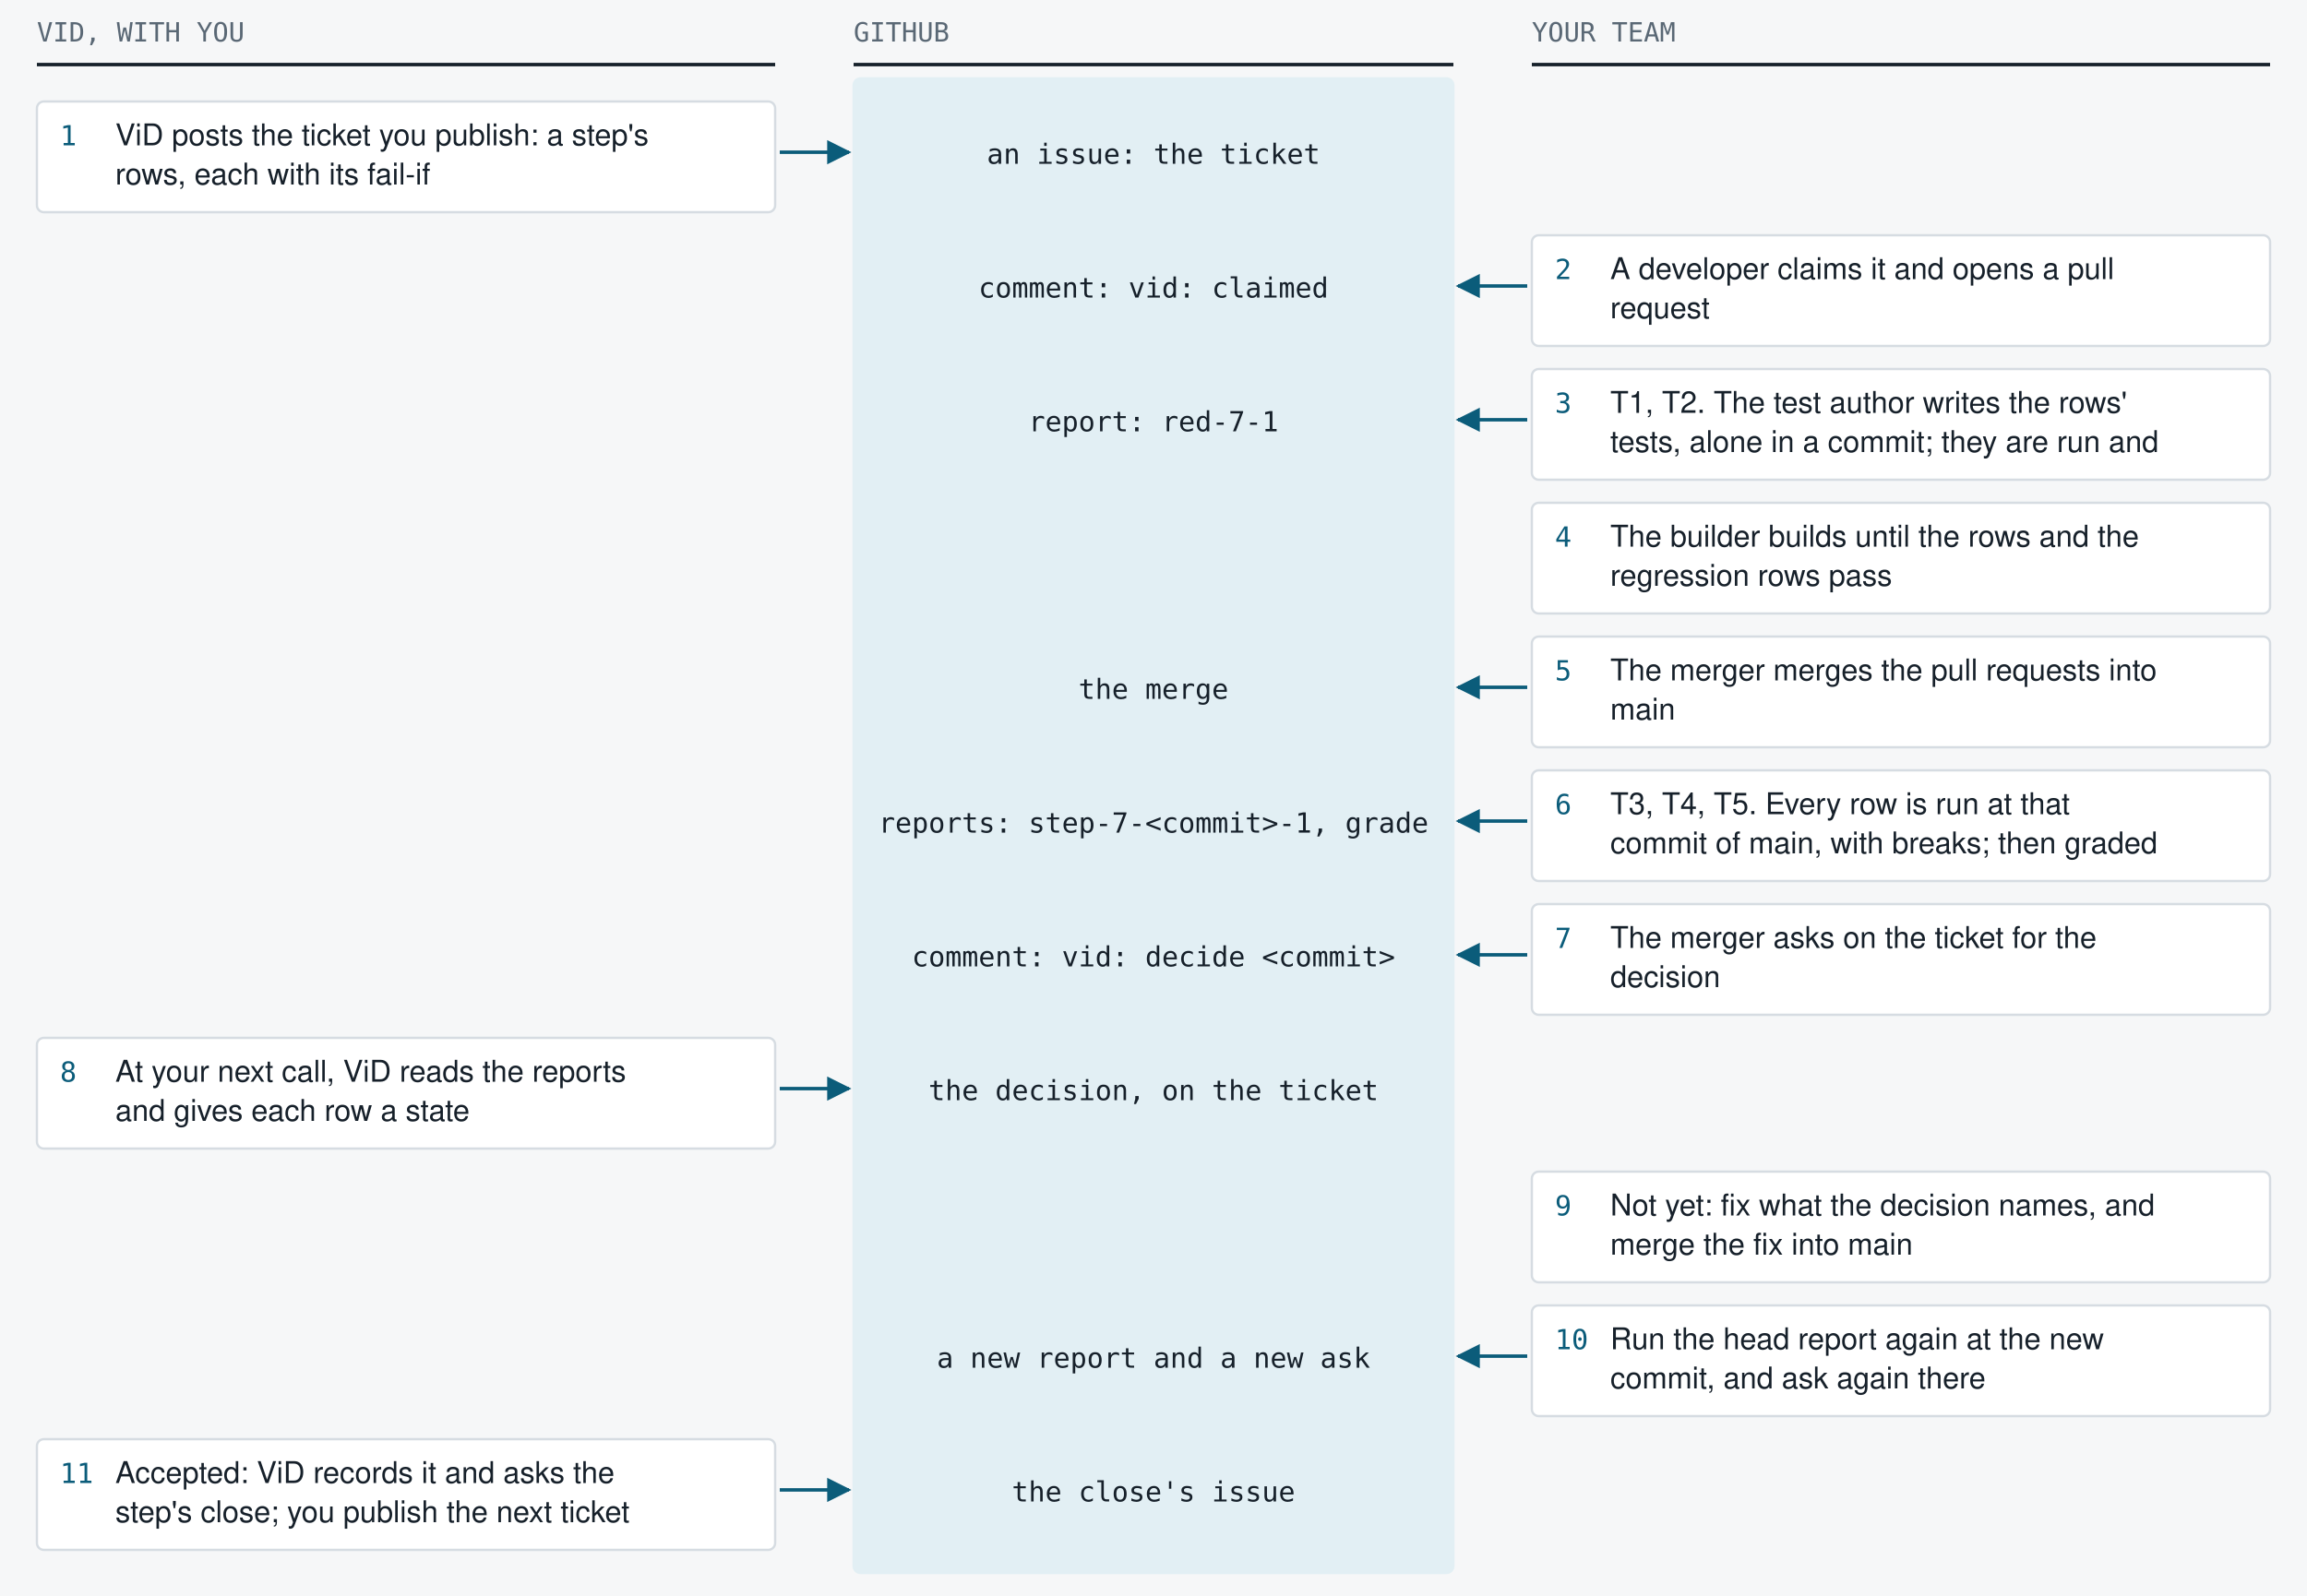
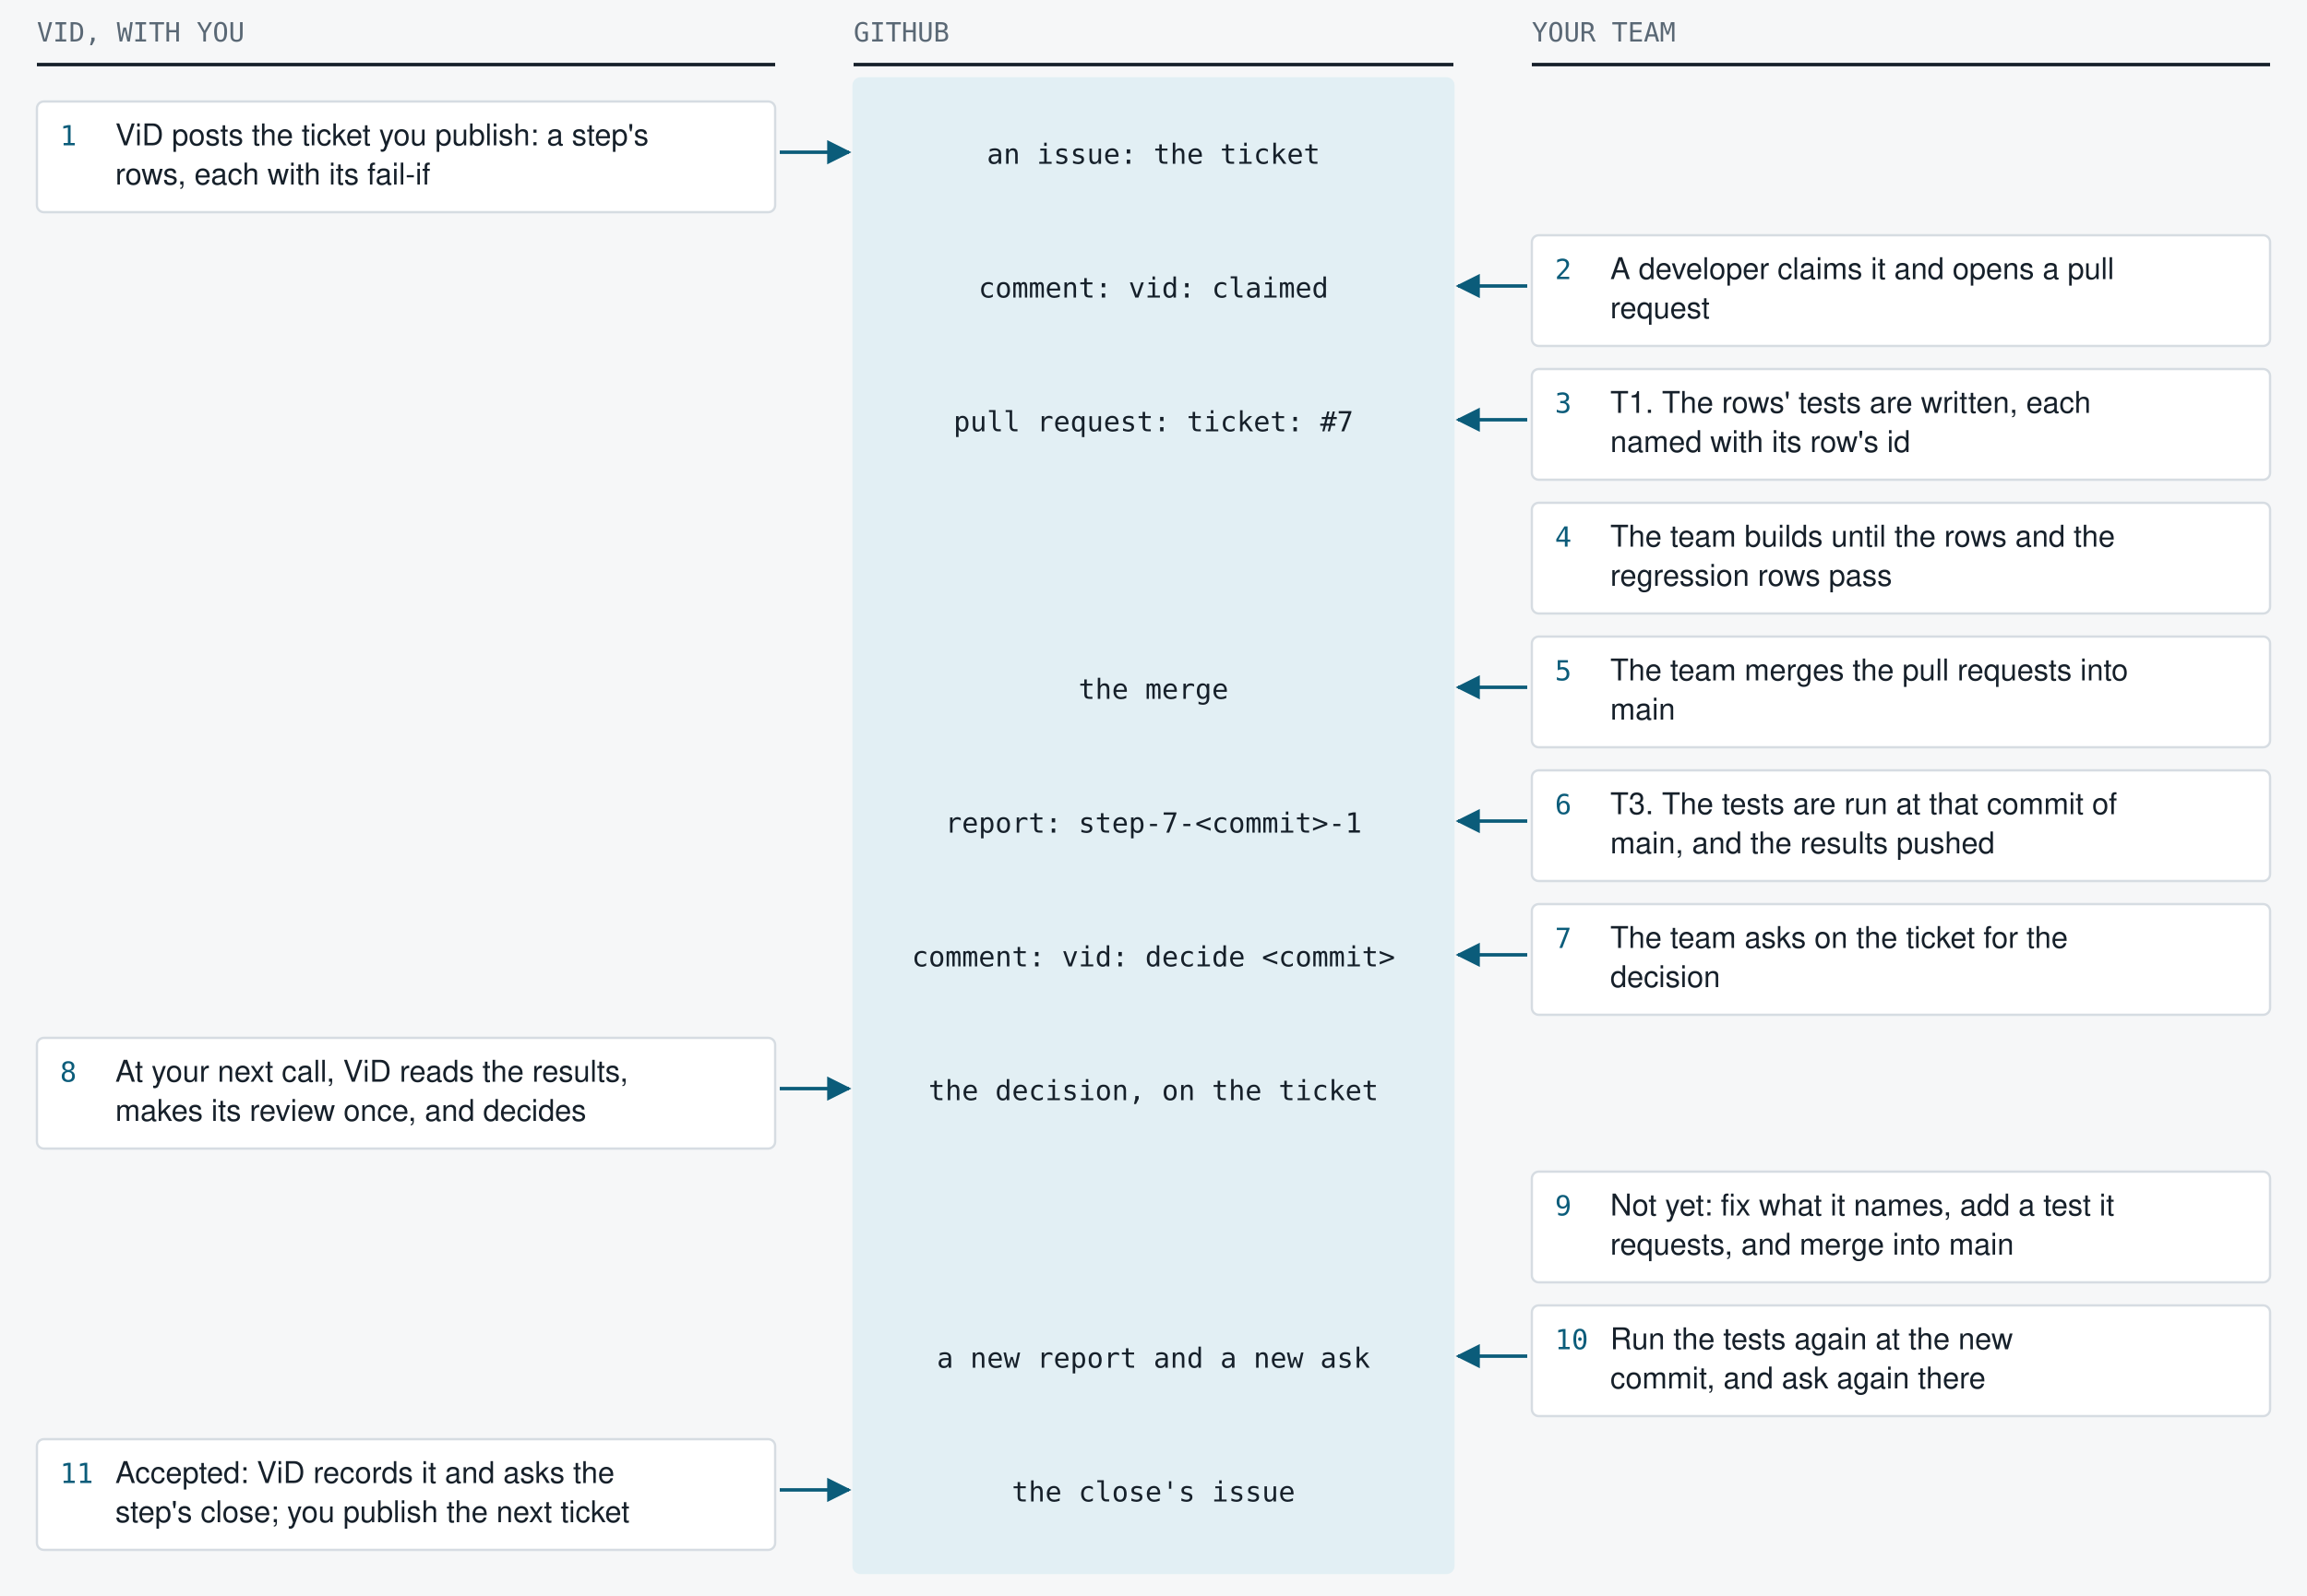
<svg xmlns="http://www.w3.org/2000/svg" viewBox="0 0 1000 692" width="1000" height="692" role="img" aria-label="One ticket from publication to acceptance">
  <rect x="0" y="0" width="1000" height="692" fill="#f6f7f8" />
  <defs>
    <marker id="ah" viewBox="0 0 10 10" refX="9" refY="5" markerWidth="7" markerHeight="7" orient="auto-start-reverse">
      <path d="M0 0L10 5L0 10z" style="fill:#0b5c7a" />
    </marker>
  </defs>
  <text x="16" y="18" text-anchor="start" style="fill:#5a6875;font-size:11.5px;font-weight:400;font-family:ui-monospace, 'SF Mono', Menlo, Consolas, monospace">VID, WITH YOU</text>
  <line x1="16" y1="28" x2="336" y2="28" style="stroke:#16202a" stroke-width="1.5" />
  <text x="370" y="18" text-anchor="start" style="fill:#5a6875;font-size:11.5px;font-weight:400;font-family:ui-monospace, 'SF Mono', Menlo, Consolas, monospace">GITHUB</text>
  <line x1="370" y1="28" x2="630" y2="28" style="stroke:#16202a" stroke-width="1.5" />
  <text x="664" y="18" text-anchor="start" style="fill:#5a6875;font-size:11.5px;font-weight:400;font-family:ui-monospace, 'SF Mono', Menlo, Consolas, monospace">YOUR TEAM</text>
  <line x1="664" y1="28" x2="984" y2="28" style="stroke:#16202a" stroke-width="1.5" />
  <rect x="370" y="34" width="260" height="648" rx="3" style="fill:#e2eff4;stroke:#e2eff4" stroke-width="1" />
  <rect x="16" y="44" width="320" height="48" rx="3" style="fill:#ffffff;stroke:#d6dce2" stroke-width="1" />
  <text x="26" y="63" text-anchor="start" style="fill:#0b5c7a;font-size:12px;font-weight:500;font-family:ui-monospace, 'SF Mono', Menlo, Consolas, monospace">1</text>
  <text x="50" y="63" text-anchor="start" style="fill:#16202a;font-size:13px;font-weight:400;font-family:system-ui, -apple-system, 'Segoe UI', Helvetica, Arial, sans-serif">ViD posts the ticket you publish: a step's</text>
  <text x="50" y="80" text-anchor="start" style="fill:#16202a;font-size:13px;font-weight:400;font-family:system-ui, -apple-system, 'Segoe UI', Helvetica, Arial, sans-serif">rows, each with its fail-if</text>
  <text x="500.0" y="71" text-anchor="middle" style="fill:#16202a;font-size:12px;font-weight:400;font-family:ui-monospace, 'SF Mono', Menlo, Consolas, monospace">an issue: the ticket</text>
  <line x1="338" y1="66" x2="368" y2="66" style="stroke:#0b5c7a" stroke-width="1.5" marker-end="url(#ah)" />
  <rect x="664" y="102" width="320" height="48" rx="3" style="fill:#ffffff;stroke:#d6dce2" stroke-width="1" />
  <text x="674" y="121" text-anchor="start" style="fill:#0b5c7a;font-size:12px;font-weight:500;font-family:ui-monospace, 'SF Mono', Menlo, Consolas, monospace">2</text>
  <text x="698" y="121" text-anchor="start" style="fill:#16202a;font-size:13px;font-weight:400;font-family:system-ui, -apple-system, 'Segoe UI', Helvetica, Arial, sans-serif">A developer claims it and opens a pull</text>
  <text x="698" y="138" text-anchor="start" style="fill:#16202a;font-size:13px;font-weight:400;font-family:system-ui, -apple-system, 'Segoe UI', Helvetica, Arial, sans-serif">request</text>
  <text x="500.0" y="129" text-anchor="middle" style="fill:#16202a;font-size:12px;font-weight:400;font-family:ui-monospace, 'SF Mono', Menlo, Consolas, monospace">comment: vid: claimed</text>
  <line x1="662" y1="124" x2="632" y2="124" style="stroke:#0b5c7a" stroke-width="1.5" marker-end="url(#ah)" />
  <rect x="664" y="160" width="320" height="48" rx="3" style="fill:#ffffff;stroke:#d6dce2" stroke-width="1" />
  <text x="674" y="179" text-anchor="start" style="fill:#0b5c7a;font-size:12px;font-weight:500;font-family:ui-monospace, 'SF Mono', Menlo, Consolas, monospace">3</text>
-   <text x="698" y="179" text-anchor="start" style="fill:#16202a;font-size:13px;font-weight:400;font-family:system-ui, -apple-system, 'Segoe UI', Helvetica, Arial, sans-serif">T1, T2. The test author writes the rows'</text>
-   <text x="698" y="196" text-anchor="start" style="fill:#16202a;font-size:13px;font-weight:400;font-family:system-ui, -apple-system, 'Segoe UI', Helvetica, Arial, sans-serif">tests, alone in a commit; they are run and</text>
-   <text x="500.0" y="187" text-anchor="middle" style="fill:#16202a;font-size:12px;font-weight:400;font-family:ui-monospace, 'SF Mono', Menlo, Consolas, monospace">report: red-7-1</text>
+   <text x="698" y="179" text-anchor="start" style="fill:#16202a;font-size:13px;font-weight:400;font-family:system-ui, -apple-system, 'Segoe UI', Helvetica, Arial, sans-serif">T1. The rows' tests are written, each</text>
+   <text x="698" y="196" text-anchor="start" style="fill:#16202a;font-size:13px;font-weight:400;font-family:system-ui, -apple-system, 'Segoe UI', Helvetica, Arial, sans-serif">named with its row's id</text>
+   <text x="500.0" y="187" text-anchor="middle" style="fill:#16202a;font-size:12px;font-weight:400;font-family:ui-monospace, 'SF Mono', Menlo, Consolas, monospace">pull request: ticket: #7</text>
  <line x1="662" y1="182" x2="632" y2="182" style="stroke:#0b5c7a" stroke-width="1.5" marker-end="url(#ah)" />
  <rect x="664" y="218" width="320" height="48" rx="3" style="fill:#ffffff;stroke:#d6dce2" stroke-width="1" />
  <text x="674" y="237" text-anchor="start" style="fill:#0b5c7a;font-size:12px;font-weight:500;font-family:ui-monospace, 'SF Mono', Menlo, Consolas, monospace">4</text>
-   <text x="698" y="237" text-anchor="start" style="fill:#16202a;font-size:13px;font-weight:400;font-family:system-ui, -apple-system, 'Segoe UI', Helvetica, Arial, sans-serif">The builder builds until the rows and the</text>
+   <text x="698" y="237" text-anchor="start" style="fill:#16202a;font-size:13px;font-weight:400;font-family:system-ui, -apple-system, 'Segoe UI', Helvetica, Arial, sans-serif">The team builds until the rows and the</text>
  <text x="698" y="254" text-anchor="start" style="fill:#16202a;font-size:13px;font-weight:400;font-family:system-ui, -apple-system, 'Segoe UI', Helvetica, Arial, sans-serif">regression rows pass</text>
  <rect x="664" y="276" width="320" height="48" rx="3" style="fill:#ffffff;stroke:#d6dce2" stroke-width="1" />
  <text x="674" y="295" text-anchor="start" style="fill:#0b5c7a;font-size:12px;font-weight:500;font-family:ui-monospace, 'SF Mono', Menlo, Consolas, monospace">5</text>
-   <text x="698" y="295" text-anchor="start" style="fill:#16202a;font-size:13px;font-weight:400;font-family:system-ui, -apple-system, 'Segoe UI', Helvetica, Arial, sans-serif">The merger merges the pull requests into</text>
+   <text x="698" y="295" text-anchor="start" style="fill:#16202a;font-size:13px;font-weight:400;font-family:system-ui, -apple-system, 'Segoe UI', Helvetica, Arial, sans-serif">The team merges the pull requests into</text>
  <text x="698" y="312" text-anchor="start" style="fill:#16202a;font-size:13px;font-weight:400;font-family:system-ui, -apple-system, 'Segoe UI', Helvetica, Arial, sans-serif">main</text>
  <text x="500.0" y="303" text-anchor="middle" style="fill:#16202a;font-size:12px;font-weight:400;font-family:ui-monospace, 'SF Mono', Menlo, Consolas, monospace">the merge</text>
  <line x1="662" y1="298" x2="632" y2="298" style="stroke:#0b5c7a" stroke-width="1.5" marker-end="url(#ah)" />
  <rect x="664" y="334" width="320" height="48" rx="3" style="fill:#ffffff;stroke:#d6dce2" stroke-width="1" />
  <text x="674" y="353" text-anchor="start" style="fill:#0b5c7a;font-size:12px;font-weight:500;font-family:ui-monospace, 'SF Mono', Menlo, Consolas, monospace">6</text>
-   <text x="698" y="353" text-anchor="start" style="fill:#16202a;font-size:13px;font-weight:400;font-family:system-ui, -apple-system, 'Segoe UI', Helvetica, Arial, sans-serif">T3, T4, T5. Every row is run at that</text>
-   <text x="698" y="370" text-anchor="start" style="fill:#16202a;font-size:13px;font-weight:400;font-family:system-ui, -apple-system, 'Segoe UI', Helvetica, Arial, sans-serif">commit of main, with breaks; then graded</text>
-   <text x="500.0" y="361" text-anchor="middle" style="fill:#16202a;font-size:12px;font-weight:400;font-family:ui-monospace, 'SF Mono', Menlo, Consolas, monospace">reports: step-7-&lt;commit&gt;-1, grade</text>
+   <text x="698" y="353" text-anchor="start" style="fill:#16202a;font-size:13px;font-weight:400;font-family:system-ui, -apple-system, 'Segoe UI', Helvetica, Arial, sans-serif">T3. The tests are run at that commit of</text>
+   <text x="698" y="370" text-anchor="start" style="fill:#16202a;font-size:13px;font-weight:400;font-family:system-ui, -apple-system, 'Segoe UI', Helvetica, Arial, sans-serif">main, and the results pushed</text>
+   <text x="500.0" y="361" text-anchor="middle" style="fill:#16202a;font-size:12px;font-weight:400;font-family:ui-monospace, 'SF Mono', Menlo, Consolas, monospace">report: step-7-&lt;commit&gt;-1</text>
  <line x1="662" y1="356" x2="632" y2="356" style="stroke:#0b5c7a" stroke-width="1.5" marker-end="url(#ah)" />
  <rect x="664" y="392" width="320" height="48" rx="3" style="fill:#ffffff;stroke:#d6dce2" stroke-width="1" />
  <text x="674" y="411" text-anchor="start" style="fill:#0b5c7a;font-size:12px;font-weight:500;font-family:ui-monospace, 'SF Mono', Menlo, Consolas, monospace">7</text>
-   <text x="698" y="411" text-anchor="start" style="fill:#16202a;font-size:13px;font-weight:400;font-family:system-ui, -apple-system, 'Segoe UI', Helvetica, Arial, sans-serif">The merger asks on the ticket for the</text>
+   <text x="698" y="411" text-anchor="start" style="fill:#16202a;font-size:13px;font-weight:400;font-family:system-ui, -apple-system, 'Segoe UI', Helvetica, Arial, sans-serif">The team asks on the ticket for the</text>
  <text x="698" y="428" text-anchor="start" style="fill:#16202a;font-size:13px;font-weight:400;font-family:system-ui, -apple-system, 'Segoe UI', Helvetica, Arial, sans-serif">decision</text>
  <text x="500.0" y="419" text-anchor="middle" style="fill:#16202a;font-size:12px;font-weight:400;font-family:ui-monospace, 'SF Mono', Menlo, Consolas, monospace">comment: vid: decide &lt;commit&gt;</text>
  <line x1="662" y1="414" x2="632" y2="414" style="stroke:#0b5c7a" stroke-width="1.5" marker-end="url(#ah)" />
  <rect x="16" y="450" width="320" height="48" rx="3" style="fill:#ffffff;stroke:#d6dce2" stroke-width="1" />
  <text x="26" y="469" text-anchor="start" style="fill:#0b5c7a;font-size:12px;font-weight:500;font-family:ui-monospace, 'SF Mono', Menlo, Consolas, monospace">8</text>
-   <text x="50" y="469" text-anchor="start" style="fill:#16202a;font-size:13px;font-weight:400;font-family:system-ui, -apple-system, 'Segoe UI', Helvetica, Arial, sans-serif">At your next call, ViD reads the reports</text>
-   <text x="50" y="486" text-anchor="start" style="fill:#16202a;font-size:13px;font-weight:400;font-family:system-ui, -apple-system, 'Segoe UI', Helvetica, Arial, sans-serif">and gives each row a state</text>
+   <text x="50" y="469" text-anchor="start" style="fill:#16202a;font-size:13px;font-weight:400;font-family:system-ui, -apple-system, 'Segoe UI', Helvetica, Arial, sans-serif">At your next call, ViD reads the results,</text>
+   <text x="50" y="486" text-anchor="start" style="fill:#16202a;font-size:13px;font-weight:400;font-family:system-ui, -apple-system, 'Segoe UI', Helvetica, Arial, sans-serif">makes its review once, and decides</text>
  <text x="500.0" y="477" text-anchor="middle" style="fill:#16202a;font-size:12px;font-weight:400;font-family:ui-monospace, 'SF Mono', Menlo, Consolas, monospace">the decision, on the ticket</text>
  <line x1="338" y1="472" x2="368" y2="472" style="stroke:#0b5c7a" stroke-width="1.5" marker-end="url(#ah)" />
  <rect x="664" y="508" width="320" height="48" rx="3" style="fill:#ffffff;stroke:#d6dce2" stroke-width="1" />
  <text x="674" y="527" text-anchor="start" style="fill:#0b5c7a;font-size:12px;font-weight:500;font-family:ui-monospace, 'SF Mono', Menlo, Consolas, monospace">9</text>
-   <text x="698" y="527" text-anchor="start" style="fill:#16202a;font-size:13px;font-weight:400;font-family:system-ui, -apple-system, 'Segoe UI', Helvetica, Arial, sans-serif">Not yet: fix what the decision names, and</text>
-   <text x="698" y="544" text-anchor="start" style="fill:#16202a;font-size:13px;font-weight:400;font-family:system-ui, -apple-system, 'Segoe UI', Helvetica, Arial, sans-serif">merge the fix into main</text>
+   <text x="698" y="527" text-anchor="start" style="fill:#16202a;font-size:13px;font-weight:400;font-family:system-ui, -apple-system, 'Segoe UI', Helvetica, Arial, sans-serif">Not yet: fix what it names, add a test it</text>
+   <text x="698" y="544" text-anchor="start" style="fill:#16202a;font-size:13px;font-weight:400;font-family:system-ui, -apple-system, 'Segoe UI', Helvetica, Arial, sans-serif">requests, and merge into main</text>
  <rect x="664" y="566" width="320" height="48" rx="3" style="fill:#ffffff;stroke:#d6dce2" stroke-width="1" />
  <text x="674" y="585" text-anchor="start" style="fill:#0b5c7a;font-size:12px;font-weight:500;font-family:ui-monospace, 'SF Mono', Menlo, Consolas, monospace">10</text>
-   <text x="698" y="585" text-anchor="start" style="fill:#16202a;font-size:13px;font-weight:400;font-family:system-ui, -apple-system, 'Segoe UI', Helvetica, Arial, sans-serif">Run the head report again at the new</text>
+   <text x="698" y="585" text-anchor="start" style="fill:#16202a;font-size:13px;font-weight:400;font-family:system-ui, -apple-system, 'Segoe UI', Helvetica, Arial, sans-serif">Run the tests again at the new</text>
  <text x="698" y="602" text-anchor="start" style="fill:#16202a;font-size:13px;font-weight:400;font-family:system-ui, -apple-system, 'Segoe UI', Helvetica, Arial, sans-serif">commit, and ask again there</text>
  <text x="500.0" y="593" text-anchor="middle" style="fill:#16202a;font-size:12px;font-weight:400;font-family:ui-monospace, 'SF Mono', Menlo, Consolas, monospace">a new report and a new ask</text>
  <line x1="662" y1="588" x2="632" y2="588" style="stroke:#0b5c7a" stroke-width="1.5" marker-end="url(#ah)" />
  <rect x="16" y="624" width="320" height="48" rx="3" style="fill:#ffffff;stroke:#d6dce2" stroke-width="1" />
  <text x="26" y="643" text-anchor="start" style="fill:#0b5c7a;font-size:12px;font-weight:500;font-family:ui-monospace, 'SF Mono', Menlo, Consolas, monospace">11</text>
  <text x="50" y="643" text-anchor="start" style="fill:#16202a;font-size:13px;font-weight:400;font-family:system-ui, -apple-system, 'Segoe UI', Helvetica, Arial, sans-serif">Accepted: ViD records it and asks the</text>
  <text x="50" y="660" text-anchor="start" style="fill:#16202a;font-size:13px;font-weight:400;font-family:system-ui, -apple-system, 'Segoe UI', Helvetica, Arial, sans-serif">step's close; you publish the next ticket</text>
  <text x="500.0" y="651" text-anchor="middle" style="fill:#16202a;font-size:12px;font-weight:400;font-family:ui-monospace, 'SF Mono', Menlo, Consolas, monospace">the close's issue</text>
  <line x1="338" y1="646" x2="368" y2="646" style="stroke:#0b5c7a" stroke-width="1.5" marker-end="url(#ah)" />
</svg>
